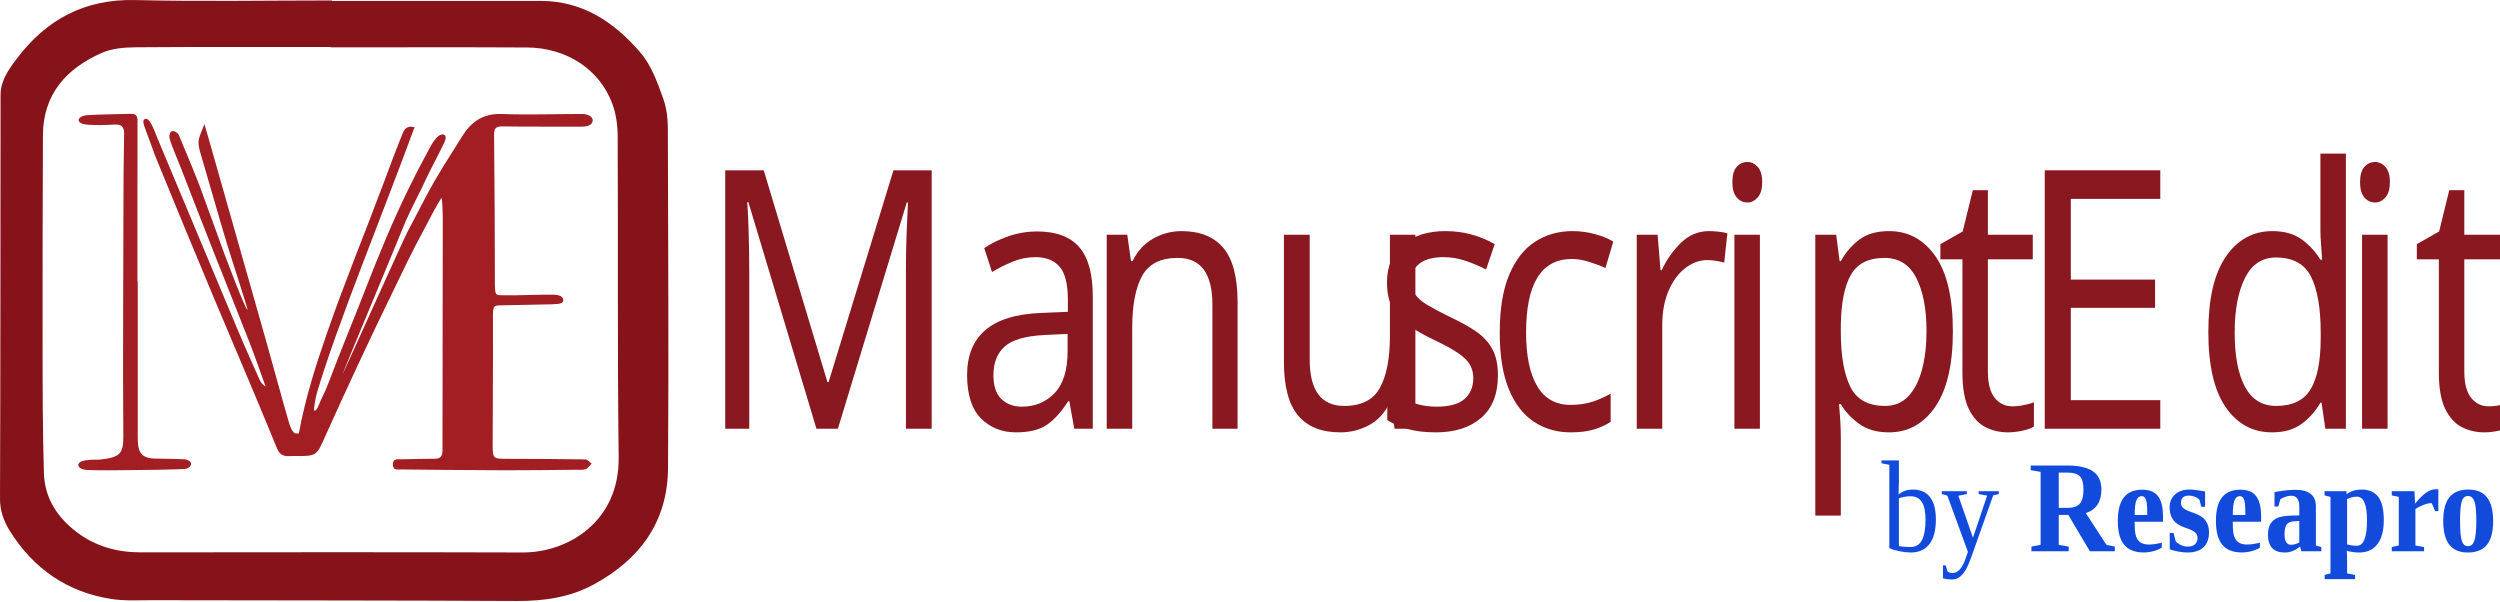
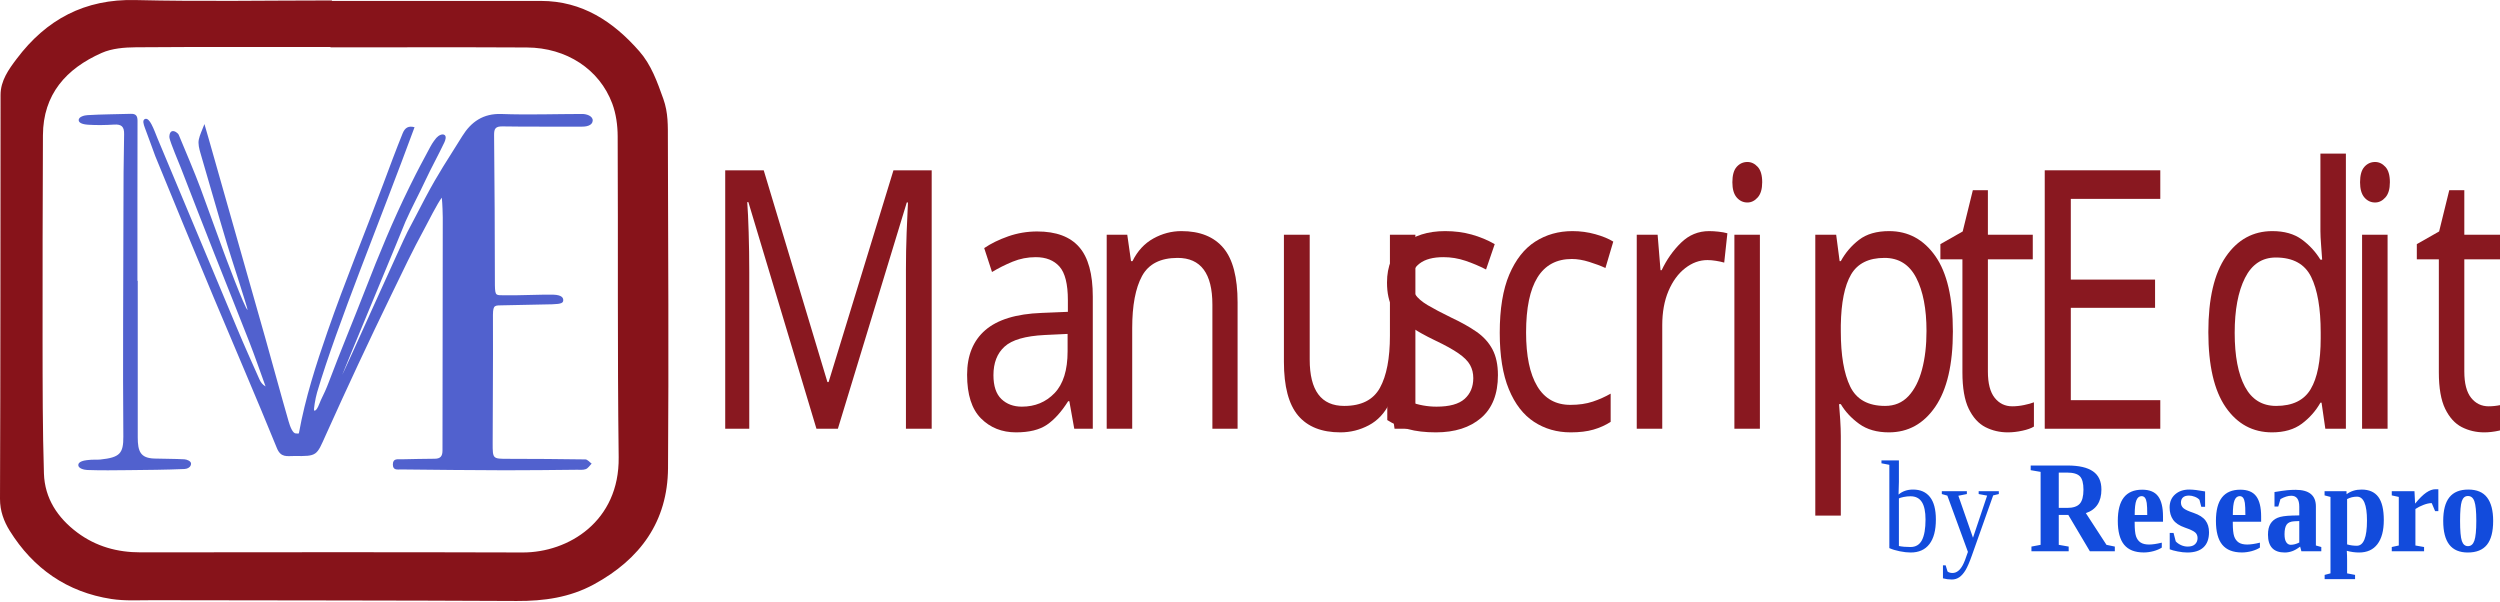
<svg xmlns="http://www.w3.org/2000/svg" id="Reseapro" viewBox="0 0 896.75 215.58">
  <defs>
    <style>
      .cls-1 {
        font-family: TimesNewRomanPSMT, 'Times New Roman';
      }

      .cls-2 {
        letter-spacing: 0em;
      }

      .cls-3 {
        letter-spacing: 0em;
      }

      .cls-4 {
        fill: #124bdc;
        font-size: 46.95px;
      }

      .cls-5 {
        letter-spacing: 0em;
      }

      .cls-6 {
        fill: #87131a;
      }

      .cls-7 {
        font-family: TimesNewRomanPS-BoldMT, 'Times New Roman';
        font-weight: 700;
      }

      .cls-8 {
        fill: #891820;
        font-family: MongolianBaiti, 'Mongolian Baiti';
        font-size: 129.84px;
      }

      .cls-9 {
        letter-spacing: 0em;
      }

      .cls-10 {
        letter-spacing: 0em;
      }

      .cls-11 {
        letter-spacing: 0em;
      }

      .cls-12 {
        letter-spacing: 0em;
      }

      .cls-13 {
        letter-spacing: 0em;
      }

      .cls-14 {
-         fill: #a31e22;
+         fill: #5161ce;
      }
    </style>
  </defs>
  <g id="Layer_2" data-name="Layer 2">
    <path class="cls-14" d="m212.58,43.28c0,1.1-1.07,2.17-3.87,2.15-9.48-.06-18.96.08-28.44-.09-2.55-.04-3.06.81-3.04,3.13.17,17.96.29,35.92.29,53.88.07,4,.5,3.47,3.37,3.57,3.55.13,14.07-.34,17.62-.22,3.05.11,3.6,1.16,3.52,2.09-.07.82-.58,1.26-3.95,1.36-3.76.12-13.5.24-17.48.36-3.02.09-3.74-.34-3.78,3.39.06,9.25,0,18.5-.03,27.75-.02,6.13-.07,12.26-.07,18.39,0,5.57.02,5.53,5.47,5.54,9.26.02,18.53.06,27.79.21.75.01,1.49.98,2.24,1.51-.68.68-1.26,1.64-2.08,1.97-.95.37-2.12.22-3.2.23-8.62.08-17.23.21-25.85.19-12.39-.03-24.77-.17-37.16-.3-1.31-.01-3.05.43-3.01-1.83.03-2.21,1.73-1.78,3.06-1.81,3.98-.09,7.97-.17,11.95-.2,2.03-.01,2.79-.88,2.79-2.96,0-27.86.07-55.71.1-83.57,0-1.03-.12-5.01-.34-7.12-1.37,1.63-5.35,9.5-5.89,10.49-5.12,9.45-7.5,14.65-12.2,24.31-8.08,16.62-15.89,33.37-23.47,50.22-3.41,7.59-3.04,7.76-11.42,7.65-2.45-.03-4.74.71-6.18-2.83-7.36-18.12-15.15-36.07-22.7-54.12-7.05-16.86-14.04-33.74-20.94-50.66-1.46-4.08-1.98-5.36-3.71-10.1-.45-1.22-1.01-2.81.07-3.19.85-.3,1.61.64,2.28,1.89.91,1.71,1.56,3.61,2.14,4.99,9.75,23.3,18.87,44.97,28.6,68.27,2.56,6.14,5.31,12.21,8.01,18.29.43.96,1.04,1.84,2.19,2.51-1.94-5.33-3.77-10.69-5.83-15.97-4.09-10.51-8.33-20.96-12.47-31.45-4.06-10.29-8.07-20.6-12.06-30.92-.7-1.8-3.74-8.92-4.11-10.81-.14-.71.06-2.07.86-2.38.89-.34,2.2.64,2.48,1.31,1.92,4.55,6.07,14.45,7.78,19.09,2.78,7.55,5.5,15.13,8.26,22.69.1.28,7.78,20.94,8.64,20.97-.1-1.06-5.88-18.67-7.35-23.55-3.29-10.9-6.34-21.78-9.56-32.7-.43-1.48-.92-3.3-.58-4.88.35-1.65,1.14-3.22,2.01-5.52.58,2.01,1.01,3.47,1.43,4.93,6.81,23.97,13.64,47.94,20.43,71.92,2.81,9.93,5.47,19.9,8.34,29.82.53,1.83,1.46,4.35,2.62,4.3.66-.03,1.01.29,1.1-.24,2.27-12.5,6.12-24.47,10.24-36.32,6.2-17.86,13.38-35.24,20-52.95,2.25-6.03,4.53-12.18,6.95-18.15.86-2.11,2.15-2.73,4.26-2.18-12.12,32.98-27.82,70.96-34.97,95.16-.62,2.11-1.32,6.4-1.03,6.49,1.01.31,1.99-2.9,2.37-3.7,1.33-2.77,1.88-3.89,2.91-6.61,4.24-11.26,8.77-22.03,13.12-33.25,4.82-12.42,9.88-24.71,15.77-36.66,3.38-6.86,4.23-8.28,7.45-14.34.85-1.61,1.93-2.96,2.18-3.24.85-.95,2.17-1.62,2.98-1.05.73.51.26,1.92-.09,2.65-1.96,4.18-4.75,9.23-6.7,13.42-2.44,5.25-4.91,9.73-7.26,15.02.09.06-22.75,54.84-22.66,54.9.14.09,22.17-49.05,23.36-51.19,1.11-2,4.29-8.26,6.41-12.25,4.89-9.21,7.79-13.3,13.28-22.16,3.17-5.11,7.5-8.18,14.09-7.93,9.36.35,19.6,0,28.97-.01,1.37,0,3.74.63,3.74,2.37Z" />
    <path class="cls-14" d="m49.41,100.73c0,18.71,0,37.43,0,56.14,0,5.02.96,7.44,5.92,7.61,3.12.1,7.68.09,10.8.27.86.05,2.39.61,2.4,1.56.01,1.32-1.47,1.89-2.32,1.92-6.67.29-13.35.34-20.02.41-4.95.05-9.91.13-14.86-.05-1.1-.04-3.23-.51-3.25-1.76s1.97-1.64,3.1-1.78c2.44-.31,3.22-.05,4.83-.22,6.98-.74,8.28-2.16,8.23-8.28-.22-26.99,0-53.99.04-80.99.01-9.14.04-18.28.24-27.42.06-2.74-.95-3.61-3.58-3.45-3.11.19-6.25.25-9.36.05-1.15-.08-3.32-.38-3.36-1.63s2.08-1.75,3.17-1.81c5.16-.31,10.33-.31,15.5-.47,1.8-.06,2.44.66,2.44,2.49-.05,19.14-.03,38.29-.03,57.43.04,0,.09,0,.13,0Z" />
    <path class="cls-6" d="m119.06.33c24.99,0,49.99-.02,74.98,0,14.82.02,25.97,7.42,35.29,18.06,4.28,4.89,6.4,10.92,8.6,17.06,1.8,5.03,1.63,9.8,1.64,14.72.1,39.26.33,78.52.05,117.77-.14,19.12-9.96,32.63-26.58,41.67-8.7,4.73-17.94,6.01-27.69,5.96-43.52-.22-87.05-.19-130.57-.28-4.94-.01-9.96.32-14.8-.43-15.91-2.44-28.08-10.96-36.5-24.49C1.45,187.12-.02,183.3,0,178.93c.19-48.29.14-96.59.2-144.88,0-5.12,2.91-9.15,5.79-12.96C16.62,6.98,30.38-.43,48.61.02c23.47.58,46.97.14,70.45.14,0,.06,0,.11,0,.17Zm-.49,16.67s0-.09,0-.13c-23.27,0-46.53-.09-69.8.09-4.12.03-8.61.39-12.29,2.02-12.71,5.63-21.03,14.82-21.08,29.59-.09,24.63-.17,49.25-.13,73.88.02,15.81,0,31.62.49,47.41.28,8.89,4.9,15.89,11.99,21.18,6.72,5,14.33,7.1,22.69,7.09,45.67-.05,91.34-.1,137.01.04,16.47.05,34.76-11.19,34.47-34.14-.48-38.39-.17-76.78-.36-115.18-.02-3.91-.58-8.03-1.93-11.67-4.59-12.33-16.44-20.07-30.62-20.15-23.48-.13-46.96-.04-70.45-.04Z" />
  </g>
  <g id="Layer_3" data-name="Layer 3">
    <text class="cls-8" transform="translate(250.06 153.79) scale(.8 1)">
      <tspan class="cls-3" x="0" y="0">M</tspan>
      <tspan class="cls-5" x="115.08" y="0">a</tspan>
      <tspan class="cls-10" x="172.61" y="0">nu</tspan>
      <tspan class="cls-9" x="302.7" y="0">s</tspan>
      <tspan class="cls-5" x="352.73" y="0">c</tspan>
      <tspan class="cls-13" x="410.27" y="0">r</tspan>
      <tspan class="cls-11" x="454.05" y="0">i</tspan>
      <tspan class="cls-12" x="490.33" y="0">p</tspan>
      <tspan class="cls-11" x="555.37" y="0">t</tspan>
      <tspan class="cls-2" x="591.64" y="0">E</tspan>
      <tspan class="cls-12" x="670.45" y="0">d</tspan>
      <tspan class="cls-11" x="735.49" y="0">it</tspan>
    </text>
    <text class="cls-4" transform="translate(674.88 197.73) scale(.9 1)">
      <tspan class="cls-1" x="0" y="0">by</tspan>
      <tspan class="cls-7" x="46.94" y="0" xml:space="preserve"> Reseapro</tspan>
    </text>
  </g>
</svg>
